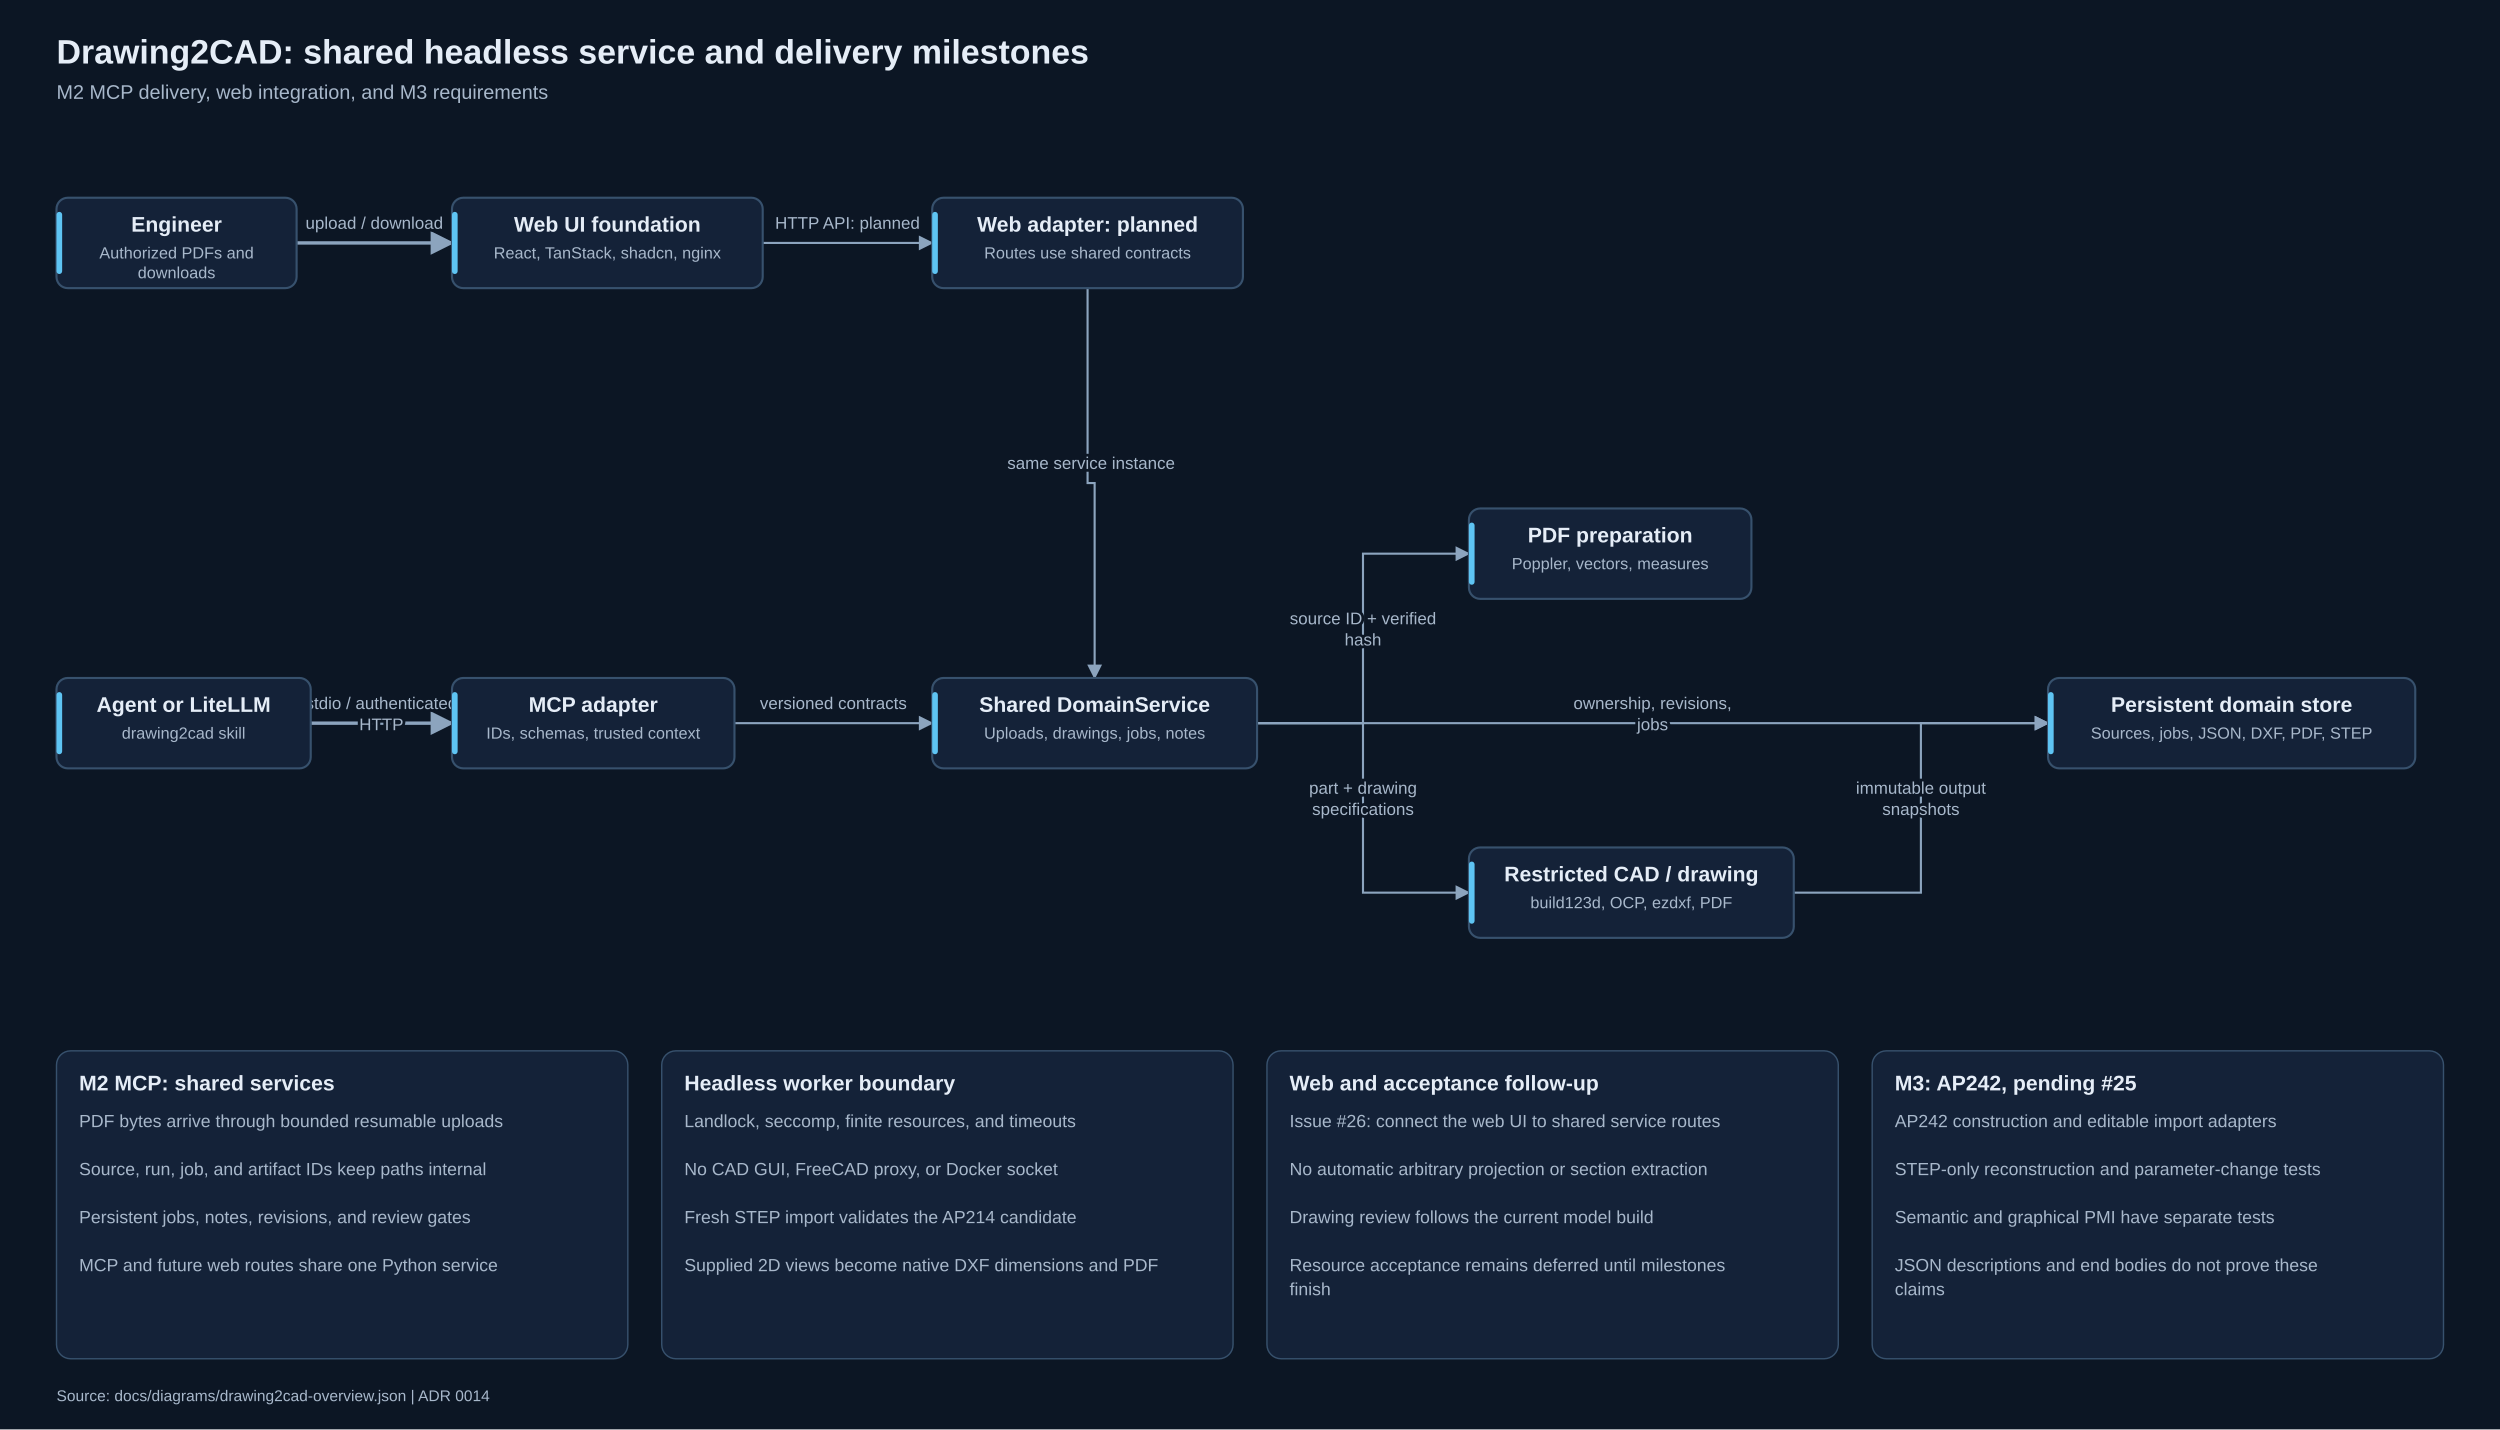
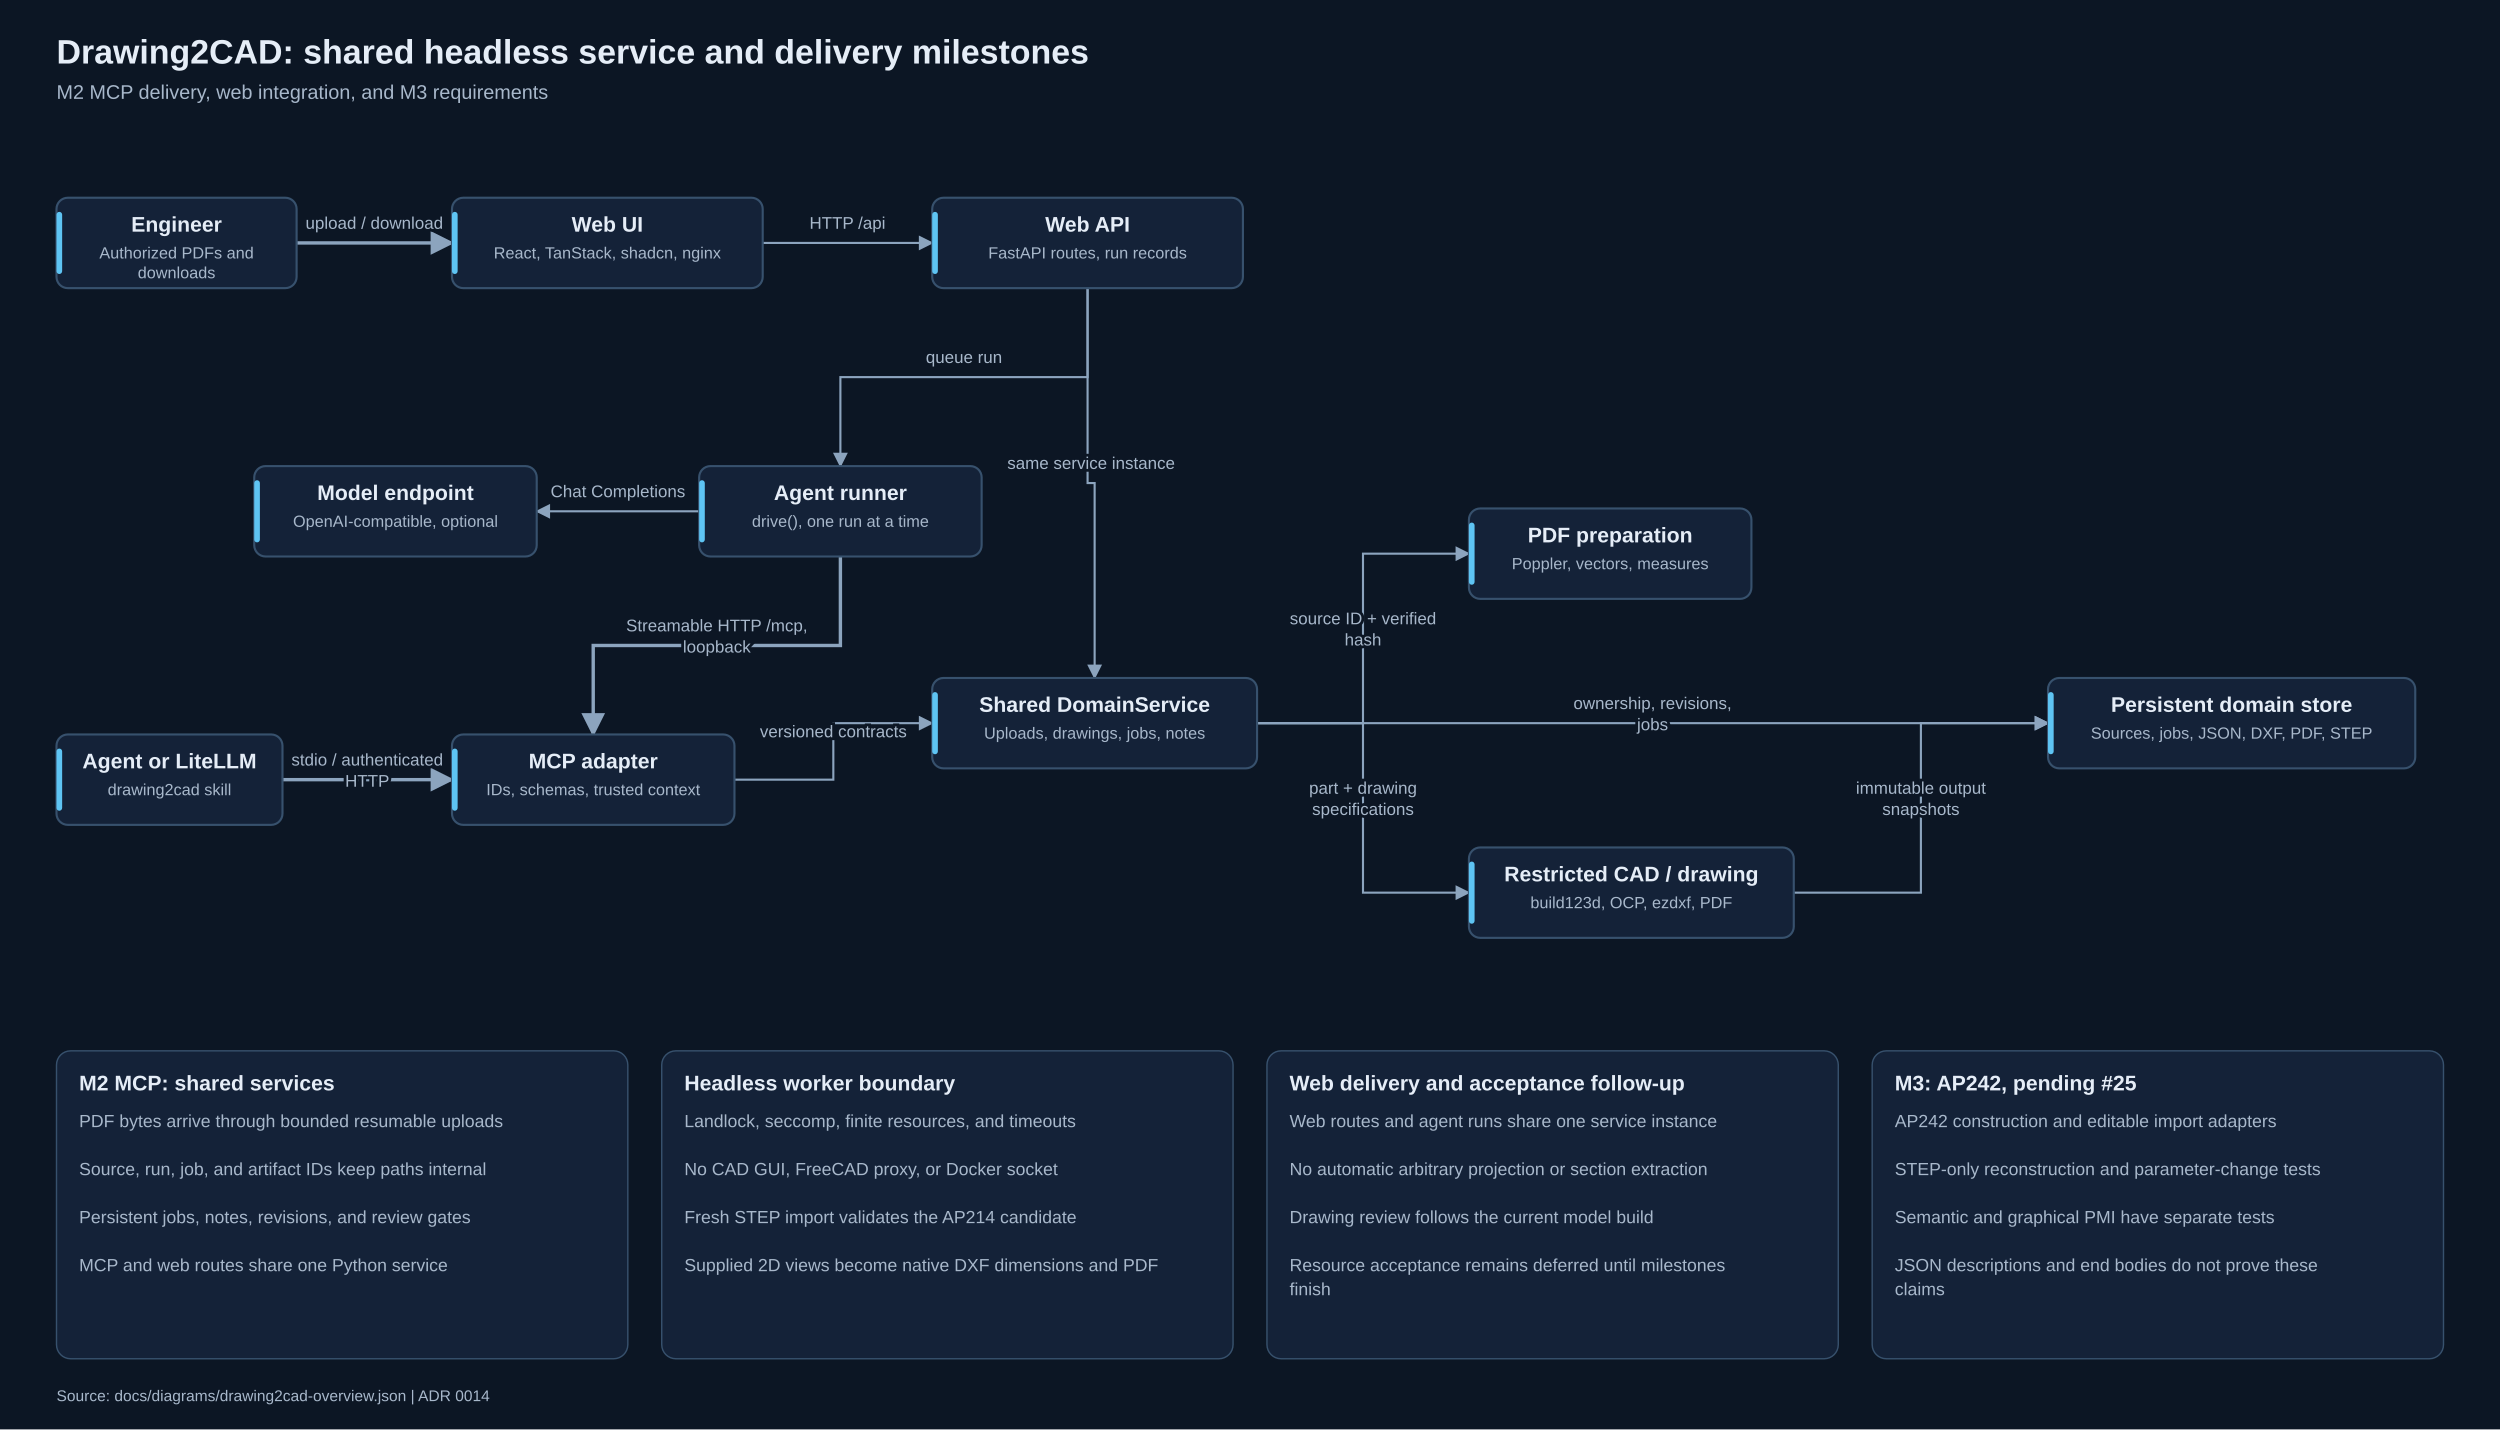
<svg xmlns="http://www.w3.org/2000/svg" viewBox="0 0 1770 1012" role="img" aria-labelledby="title desc">
  <rect width="1770" height="1012" fill="#0c1624" />
  <g font-family="Arial, Helvetica, sans-serif">
    <defs>
      <marker id="arrow" viewBox="0 0 10 10" refX="9" refY="5" markerWidth="7" markerHeight="7" orient="auto-start-reverse">
        <path d="M 0 0 L 10 5 L 0 10 z" fill="#8ca4be" />
      </marker>
    </defs>
    <text x="40" y="45" font-size="24" fill="#e5edf7" font-weight="700" text-anchor="start">Drawing2CAD: shared headless service and delivery milestones</text>
    <text x="40" y="70" font-size="14" fill="#a8b8cb" font-weight="400" text-anchor="start">M2 MCP delivery, web integration, and M3 requirements</text>
    <path d="M210,172 H265 V172 H320" fill="none" stroke="#8ca4be" stroke-width="2.4" marker-end="url(#arrow)" />
    <text x="265" y="162" text-anchor="middle" font-size="12" fill="#a8b8cb" stroke="#0c1624" stroke-width="4" paint-order="stroke">upload / download</text>
    <path d="M540,172 H600 V172 H660" fill="none" stroke="#8ca4be" stroke-width="1.5" marker-end="url(#arrow)" />
-     <text x="600" y="162" text-anchor="middle" font-size="12" fill="#a8b8cb" stroke="#0c1624" stroke-width="4" paint-order="stroke">HTTP API: planned</text>
+     <text x="600" y="162" text-anchor="middle" font-size="12" fill="#a8b8cb" stroke="#0c1624" stroke-width="4" paint-order="stroke">HTTP /api</text>
    <path d="M770,204 V342 H775 V480" fill="none" stroke="#8ca4be" stroke-width="1.5" marker-end="url(#arrow)" />
    <text x="772.5" y="332" text-anchor="middle" font-size="12" fill="#a8b8cb" stroke="#0c1624" stroke-width="4" paint-order="stroke">same service instance</text>
-     <path d="M220,512 H270 V512 H320" fill="none" stroke="#8ca4be" stroke-width="2.4" marker-end="url(#arrow)" />
-     <text x="270" y="502" text-anchor="middle" font-size="12" fill="#a8b8cb" stroke="#0c1624" stroke-width="4" paint-order="stroke">stdio / authenticated</text>
-     <text x="270" y="517" text-anchor="middle" font-size="12" fill="#a8b8cb" stroke="#0c1624" stroke-width="4" paint-order="stroke">HTTP</text>
-     <path d="M520,512 H590 V512 H660" fill="none" stroke="#8ca4be" stroke-width="1.5" marker-end="url(#arrow)" />
-     <text x="590" y="502" text-anchor="middle" font-size="12" fill="#a8b8cb" stroke="#0c1624" stroke-width="4" paint-order="stroke">versioned contracts</text>
+     <path d="M770,204 V267 H595 V330" fill="none" stroke="#8ca4be" stroke-width="1.5" marker-end="url(#arrow)" />
+     <text x="682.5" y="257" text-anchor="middle" font-size="12" fill="#a8b8cb" stroke="#0c1624" stroke-width="4" paint-order="stroke">queue run</text>
+     <path d="M495,362 H437.5 V362 H380" fill="none" stroke="#8ca4be" stroke-width="1.5" marker-end="url(#arrow)" />
+     <text x="437.5" y="352" text-anchor="middle" font-size="12" fill="#a8b8cb" stroke="#0c1624" stroke-width="4" paint-order="stroke">Chat Completions</text>
+     <path d="M595,394 V457 H420 V520" fill="none" stroke="#8ca4be" stroke-width="2.4" marker-end="url(#arrow)" />
+     <text x="507.5" y="447" text-anchor="middle" font-size="12" fill="#a8b8cb" stroke="#0c1624" stroke-width="4" paint-order="stroke">Streamable HTTP /mcp,</text>
+     <text x="507.5" y="462" text-anchor="middle" font-size="12" fill="#a8b8cb" stroke="#0c1624" stroke-width="4" paint-order="stroke">loopback</text>
+     <path d="M200,552 H260 V552 H320" fill="none" stroke="#8ca4be" stroke-width="2.4" marker-end="url(#arrow)" />
+     <text x="260" y="542" text-anchor="middle" font-size="12" fill="#a8b8cb" stroke="#0c1624" stroke-width="4" paint-order="stroke">stdio / authenticated</text>
+     <text x="260" y="557" text-anchor="middle" font-size="12" fill="#a8b8cb" stroke="#0c1624" stroke-width="4" paint-order="stroke">HTTP</text>
+     <path d="M520,552 H590 V512 H660" fill="none" stroke="#8ca4be" stroke-width="1.5" marker-end="url(#arrow)" />
+     <text x="590" y="522" text-anchor="middle" font-size="12" fill="#a8b8cb" stroke="#0c1624" stroke-width="4" paint-order="stroke">versioned contracts</text>
    <path d="M890,512 H965 V392 H1040" fill="none" stroke="#8ca4be" stroke-width="1.5" marker-end="url(#arrow)" />
    <text x="965" y="442" text-anchor="middle" font-size="12" fill="#a8b8cb" stroke="#0c1624" stroke-width="4" paint-order="stroke">source ID + verified</text>
    <text x="965" y="457" text-anchor="middle" font-size="12" fill="#a8b8cb" stroke="#0c1624" stroke-width="4" paint-order="stroke">hash</text>
    <path d="M890,512 H965 V632 H1040" fill="none" stroke="#8ca4be" stroke-width="1.5" marker-end="url(#arrow)" />
    <text x="965" y="562" text-anchor="middle" font-size="12" fill="#a8b8cb" stroke="#0c1624" stroke-width="4" paint-order="stroke">part + drawing</text>
    <text x="965" y="577" text-anchor="middle" font-size="12" fill="#a8b8cb" stroke="#0c1624" stroke-width="4" paint-order="stroke">specifications</text>
    <path d="M890,512 H1170 V512 H1450" fill="none" stroke="#8ca4be" stroke-width="1.5" marker-end="url(#arrow)" />
    <text x="1170" y="502" text-anchor="middle" font-size="12" fill="#a8b8cb" stroke="#0c1624" stroke-width="4" paint-order="stroke">ownership, revisions,</text>
    <text x="1170" y="517" text-anchor="middle" font-size="12" fill="#a8b8cb" stroke="#0c1624" stroke-width="4" paint-order="stroke">jobs</text>
    <path d="M1270,632 H1360 V512 H1450" fill="none" stroke="#8ca4be" stroke-width="1.5" marker-end="url(#arrow)" />
    <text x="1360" y="562" text-anchor="middle" font-size="12" fill="#a8b8cb" stroke="#0c1624" stroke-width="4" paint-order="stroke">immutable output</text>
    <text x="1360" y="577" text-anchor="middle" font-size="12" fill="#a8b8cb" stroke="#0c1624" stroke-width="4" paint-order="stroke">snapshots</text>
    <g id="engineer">
      <rect x="40" y="140" width="170" height="64" rx="8" fill="#142238" stroke="#37516d" stroke-width="1.5" />
      <rect x="40" y="150" width="4" height="44" rx="2" fill="#5ec4f3" />
      <text x="125" y="164" font-size="15" fill="#e5edf7" font-weight="700" text-anchor="middle">Engineer</text>
      <text x="125" y="183" font-size="11.5" fill="#a8b8cb" font-weight="400" text-anchor="middle">Authorized PDFs and</text>
      <text x="125" y="197" font-size="11.5" fill="#a8b8cb" font-weight="400" text-anchor="middle">downloads</text>
    </g>
    <g id="webui">
      <rect x="320" y="140" width="220" height="64" rx="8" fill="#142238" stroke="#37516d" stroke-width="1.5" />
      <rect x="320" y="150" width="4" height="44" rx="2" fill="#5ec4f3" />
-       <text x="430" y="164" font-size="15" fill="#e5edf7" font-weight="700" text-anchor="middle">Web UI foundation</text>
+       <text x="430" y="164" font-size="15" fill="#e5edf7" font-weight="700" text-anchor="middle">Web UI</text>
      <text x="430" y="183" font-size="11.5" fill="#a8b8cb" font-weight="400" text-anchor="middle">React, TanStack, shadcn, nginx</text>
    </g>
    <g id="demoapi">
      <rect x="660" y="140" width="220" height="64" rx="8" fill="#142238" stroke="#37516d" stroke-width="1.5" />
      <rect x="660" y="150" width="4" height="44" rx="2" fill="#5ec4f3" />
-       <text x="770" y="164" font-size="15" fill="#e5edf7" font-weight="700" text-anchor="middle">Web adapter: planned</text>
-       <text x="770" y="183" font-size="11.5" fill="#a8b8cb" font-weight="400" text-anchor="middle">Routes use shared contracts</text>
+       <text x="770" y="164" font-size="15" fill="#e5edf7" font-weight="700" text-anchor="middle">Web API</text>
+       <text x="770" y="183" font-size="11.5" fill="#a8b8cb" font-weight="400" text-anchor="middle">FastAPI routes, run records</text>
    </g>
    <g id="demotools">
      <rect x="660" y="480" width="230" height="64" rx="8" fill="#142238" stroke="#37516d" stroke-width="1.5" />
      <rect x="660" y="490" width="4" height="44" rx="2" fill="#5ec4f3" />
      <text x="775" y="504" font-size="15" fill="#e5edf7" font-weight="700" text-anchor="middle">Shared DomainService</text>
      <text x="775" y="523" font-size="11.5" fill="#a8b8cb" font-weight="400" text-anchor="middle">Uploads, drawings, jobs, notes</text>
    </g>
+     <g id="model">
+       <rect x="180" y="330" width="200" height="64" rx="8" fill="#142238" stroke="#37516d" stroke-width="1.5" />
+       <rect x="180" y="340" width="4" height="44" rx="2" fill="#5ec4f3" />
+       <text x="280" y="354" font-size="15" fill="#e5edf7" font-weight="700" text-anchor="middle">Model endpoint</text>
+       <text x="280" y="373" font-size="11.5" fill="#a8b8cb" font-weight="400" text-anchor="middle">OpenAI-compatible, optional</text>
+     </g>
+     <g id="runner">
+       <rect x="495" y="330" width="200" height="64" rx="8" fill="#142238" stroke="#37516d" stroke-width="1.5" />
+       <rect x="495" y="340" width="4" height="44" rx="2" fill="#5ec4f3" />
+       <text x="595" y="354" font-size="15" fill="#e5edf7" font-weight="700" text-anchor="middle">Agent runner</text>
+       <text x="595" y="373" font-size="11.5" fill="#a8b8cb" font-weight="400" text-anchor="middle">drive(), one run at a time</text>
+     </g>
    <g id="agent">
-       <rect x="40" y="480" width="180" height="64" rx="8" fill="#142238" stroke="#37516d" stroke-width="1.5" />
-       <rect x="40" y="490" width="4" height="44" rx="2" fill="#5ec4f3" />
-       <text x="130" y="504" font-size="15" fill="#e5edf7" font-weight="700" text-anchor="middle">Agent or LiteLLM</text>
-       <text x="130" y="523" font-size="11.5" fill="#a8b8cb" font-weight="400" text-anchor="middle">drawing2cad skill</text>
+       <rect x="40" y="520" width="160" height="64" rx="8" fill="#142238" stroke="#37516d" stroke-width="1.5" />
+       <rect x="40" y="530" width="4" height="44" rx="2" fill="#5ec4f3" />
+       <text x="120" y="544" font-size="15" fill="#e5edf7" font-weight="700" text-anchor="middle">Agent or LiteLLM</text>
+       <text x="120" y="563" font-size="11.5" fill="#a8b8cb" font-weight="400" text-anchor="middle">drawing2cad skill</text>
    </g>
    <g id="mcp">
-       <rect x="320" y="480" width="200" height="64" rx="8" fill="#142238" stroke="#37516d" stroke-width="1.5" />
-       <rect x="320" y="490" width="4" height="44" rx="2" fill="#5ec4f3" />
-       <text x="420" y="504" font-size="15" fill="#e5edf7" font-weight="700" text-anchor="middle">MCP adapter</text>
-       <text x="420" y="523" font-size="11.5" fill="#a8b8cb" font-weight="400" text-anchor="middle">IDs, schemas, trusted context</text>
+       <rect x="320" y="520" width="200" height="64" rx="8" fill="#142238" stroke="#37516d" stroke-width="1.5" />
+       <rect x="320" y="530" width="4" height="44" rx="2" fill="#5ec4f3" />
+       <text x="420" y="544" font-size="15" fill="#e5edf7" font-weight="700" text-anchor="middle">MCP adapter</text>
+       <text x="420" y="563" font-size="11.5" fill="#a8b8cb" font-weight="400" text-anchor="middle">IDs, schemas, trusted context</text>
    </g>
    <g id="pdf">
      <rect x="1040" y="360" width="200" height="64" rx="8" fill="#142238" stroke="#37516d" stroke-width="1.5" />
      <rect x="1040" y="370" width="4" height="44" rx="2" fill="#5ec4f3" />
      <text x="1140" y="384" font-size="15" fill="#e5edf7" font-weight="700" text-anchor="middle">PDF preparation</text>
      <text x="1140" y="403" font-size="11.5" fill="#a8b8cb" font-weight="400" text-anchor="middle">Poppler, vectors, measures</text>
    </g>
    <g id="worker">
      <rect x="1040" y="600" width="230" height="64" rx="8" fill="#142238" stroke="#37516d" stroke-width="1.5" />
      <rect x="1040" y="610" width="4" height="44" rx="2" fill="#5ec4f3" />
      <text x="1155" y="624" font-size="15" fill="#e5edf7" font-weight="700" text-anchor="middle">Restricted CAD / drawing</text>
      <text x="1155" y="643" font-size="11.5" fill="#a8b8cb" font-weight="400" text-anchor="middle">build123d, OCP, ezdxf, PDF</text>
    </g>
    <g id="artifacts">
      <rect x="1450" y="480" width="260" height="64" rx="8" fill="#142238" stroke="#37516d" stroke-width="1.5" />
      <rect x="1450" y="490" width="4" height="44" rx="2" fill="#5ec4f3" />
      <text x="1580" y="504" font-size="15" fill="#e5edf7" font-weight="700" text-anchor="middle">Persistent domain store</text>
      <text x="1580" y="523" font-size="11.5" fill="#a8b8cb" font-weight="400" text-anchor="middle">Sources, jobs, JSON, DXF, PDF, STEP</text>
    </g>
    <rect x="40" y="744" width="404.5" height="218" rx="10" fill="#142238" stroke="#37516d" />
    <text x="56" y="772" font-size="15" fill="#e5edf7" font-weight="700" text-anchor="start">M2 MCP: shared services</text>
    <text x="56" y="798" font-size="12.5" fill="#a8b8cb" font-weight="400" text-anchor="start">PDF bytes arrive through bounded resumable uploads</text>
    <text x="56" y="815" font-size="12.5" fill="#a8b8cb" font-weight="400" text-anchor="start" />
    <text x="56" y="832" font-size="12.5" fill="#a8b8cb" font-weight="400" text-anchor="start">Source, run, job, and artifact IDs keep paths internal</text>
    <text x="56" y="849" font-size="12.5" fill="#a8b8cb" font-weight="400" text-anchor="start" />
    <text x="56" y="866" font-size="12.5" fill="#a8b8cb" font-weight="400" text-anchor="start">Persistent jobs, notes, revisions, and review gates</text>
    <text x="56" y="883" font-size="12.5" fill="#a8b8cb" font-weight="400" text-anchor="start" />
-     <text x="56" y="900" font-size="12.5" fill="#a8b8cb" font-weight="400" text-anchor="start">MCP and future web routes share one Python service</text>
+     <text x="56" y="900" font-size="12.5" fill="#a8b8cb" font-weight="400" text-anchor="start">MCP and web routes share one Python service</text>
    <text x="56" y="917" font-size="12.5" fill="#a8b8cb" font-weight="400" text-anchor="start" />
    <rect x="468.5" y="744" width="404.5" height="218" rx="10" fill="#142238" stroke="#37516d" />
    <text x="484.5" y="772" font-size="15" fill="#e5edf7" font-weight="700" text-anchor="start">Headless worker boundary</text>
    <text x="484.5" y="798" font-size="12.5" fill="#a8b8cb" font-weight="400" text-anchor="start">Landlock, seccomp, finite resources, and timeouts</text>
    <text x="484.5" y="815" font-size="12.5" fill="#a8b8cb" font-weight="400" text-anchor="start" />
    <text x="484.5" y="832" font-size="12.5" fill="#a8b8cb" font-weight="400" text-anchor="start">No CAD GUI, FreeCAD proxy, or Docker socket</text>
    <text x="484.5" y="849" font-size="12.5" fill="#a8b8cb" font-weight="400" text-anchor="start" />
    <text x="484.5" y="866" font-size="12.5" fill="#a8b8cb" font-weight="400" text-anchor="start">Fresh STEP import validates the AP214 candidate</text>
    <text x="484.5" y="883" font-size="12.5" fill="#a8b8cb" font-weight="400" text-anchor="start" />
    <text x="484.5" y="900" font-size="12.5" fill="#a8b8cb" font-weight="400" text-anchor="start">Supplied 2D views become native DXF dimensions and PDF</text>
    <text x="484.5" y="917" font-size="12.5" fill="#a8b8cb" font-weight="400" text-anchor="start" />
    <rect x="897" y="744" width="404.5" height="218" rx="10" fill="#142238" stroke="#37516d" />
-     <text x="913" y="772" font-size="15" fill="#e5edf7" font-weight="700" text-anchor="start">Web and acceptance follow-up</text>
-     <text x="913" y="798" font-size="12.5" fill="#a8b8cb" font-weight="400" text-anchor="start">Issue #26: connect the web UI to shared service routes</text>
+     <text x="913" y="772" font-size="15" fill="#e5edf7" font-weight="700" text-anchor="start">Web delivery and acceptance follow-up</text>
+     <text x="913" y="798" font-size="12.5" fill="#a8b8cb" font-weight="400" text-anchor="start">Web routes and agent runs share one service instance</text>
    <text x="913" y="815" font-size="12.5" fill="#a8b8cb" font-weight="400" text-anchor="start" />
    <text x="913" y="832" font-size="12.5" fill="#a8b8cb" font-weight="400" text-anchor="start">No automatic arbitrary projection or section extraction</text>
    <text x="913" y="849" font-size="12.5" fill="#a8b8cb" font-weight="400" text-anchor="start" />
    <text x="913" y="866" font-size="12.5" fill="#a8b8cb" font-weight="400" text-anchor="start">Drawing review follows the current model build</text>
    <text x="913" y="883" font-size="12.5" fill="#a8b8cb" font-weight="400" text-anchor="start" />
    <text x="913" y="900" font-size="12.5" fill="#a8b8cb" font-weight="400" text-anchor="start">Resource acceptance remains deferred until milestones</text>
    <text x="913" y="917" font-size="12.5" fill="#a8b8cb" font-weight="400" text-anchor="start">finish</text>
    <text x="913" y="934" font-size="12.5" fill="#a8b8cb" font-weight="400" text-anchor="start" />
    <rect x="1325.5" y="744" width="404.5" height="218" rx="10" fill="#142238" stroke="#37516d" />
    <text x="1341.5" y="772" font-size="15" fill="#e5edf7" font-weight="700" text-anchor="start">M3: AP242, pending #25</text>
    <text x="1341.5" y="798" font-size="12.5" fill="#a8b8cb" font-weight="400" text-anchor="start">AP242 construction and editable import adapters</text>
    <text x="1341.5" y="815" font-size="12.5" fill="#a8b8cb" font-weight="400" text-anchor="start" />
    <text x="1341.5" y="832" font-size="12.5" fill="#a8b8cb" font-weight="400" text-anchor="start">STEP-only reconstruction and parameter-change tests</text>
    <text x="1341.5" y="849" font-size="12.5" fill="#a8b8cb" font-weight="400" text-anchor="start" />
    <text x="1341.5" y="866" font-size="12.5" fill="#a8b8cb" font-weight="400" text-anchor="start">Semantic and graphical PMI have separate tests</text>
    <text x="1341.5" y="883" font-size="12.5" fill="#a8b8cb" font-weight="400" text-anchor="start" />
    <text x="1341.5" y="900" font-size="12.5" fill="#a8b8cb" font-weight="400" text-anchor="start">JSON descriptions and end bodies do not prove these</text>
    <text x="1341.5" y="917" font-size="12.5" fill="#a8b8cb" font-weight="400" text-anchor="start">claims</text>
    <text x="1341.5" y="934" font-size="12.5" fill="#a8b8cb" font-weight="400" text-anchor="start" />
    <text x="40" y="992" font-size="11" fill="#a8b8cb" font-weight="400" text-anchor="start">Source: docs/diagrams/drawing2cad-overview.json | ADR 0014</text>
  </g>
</svg>
